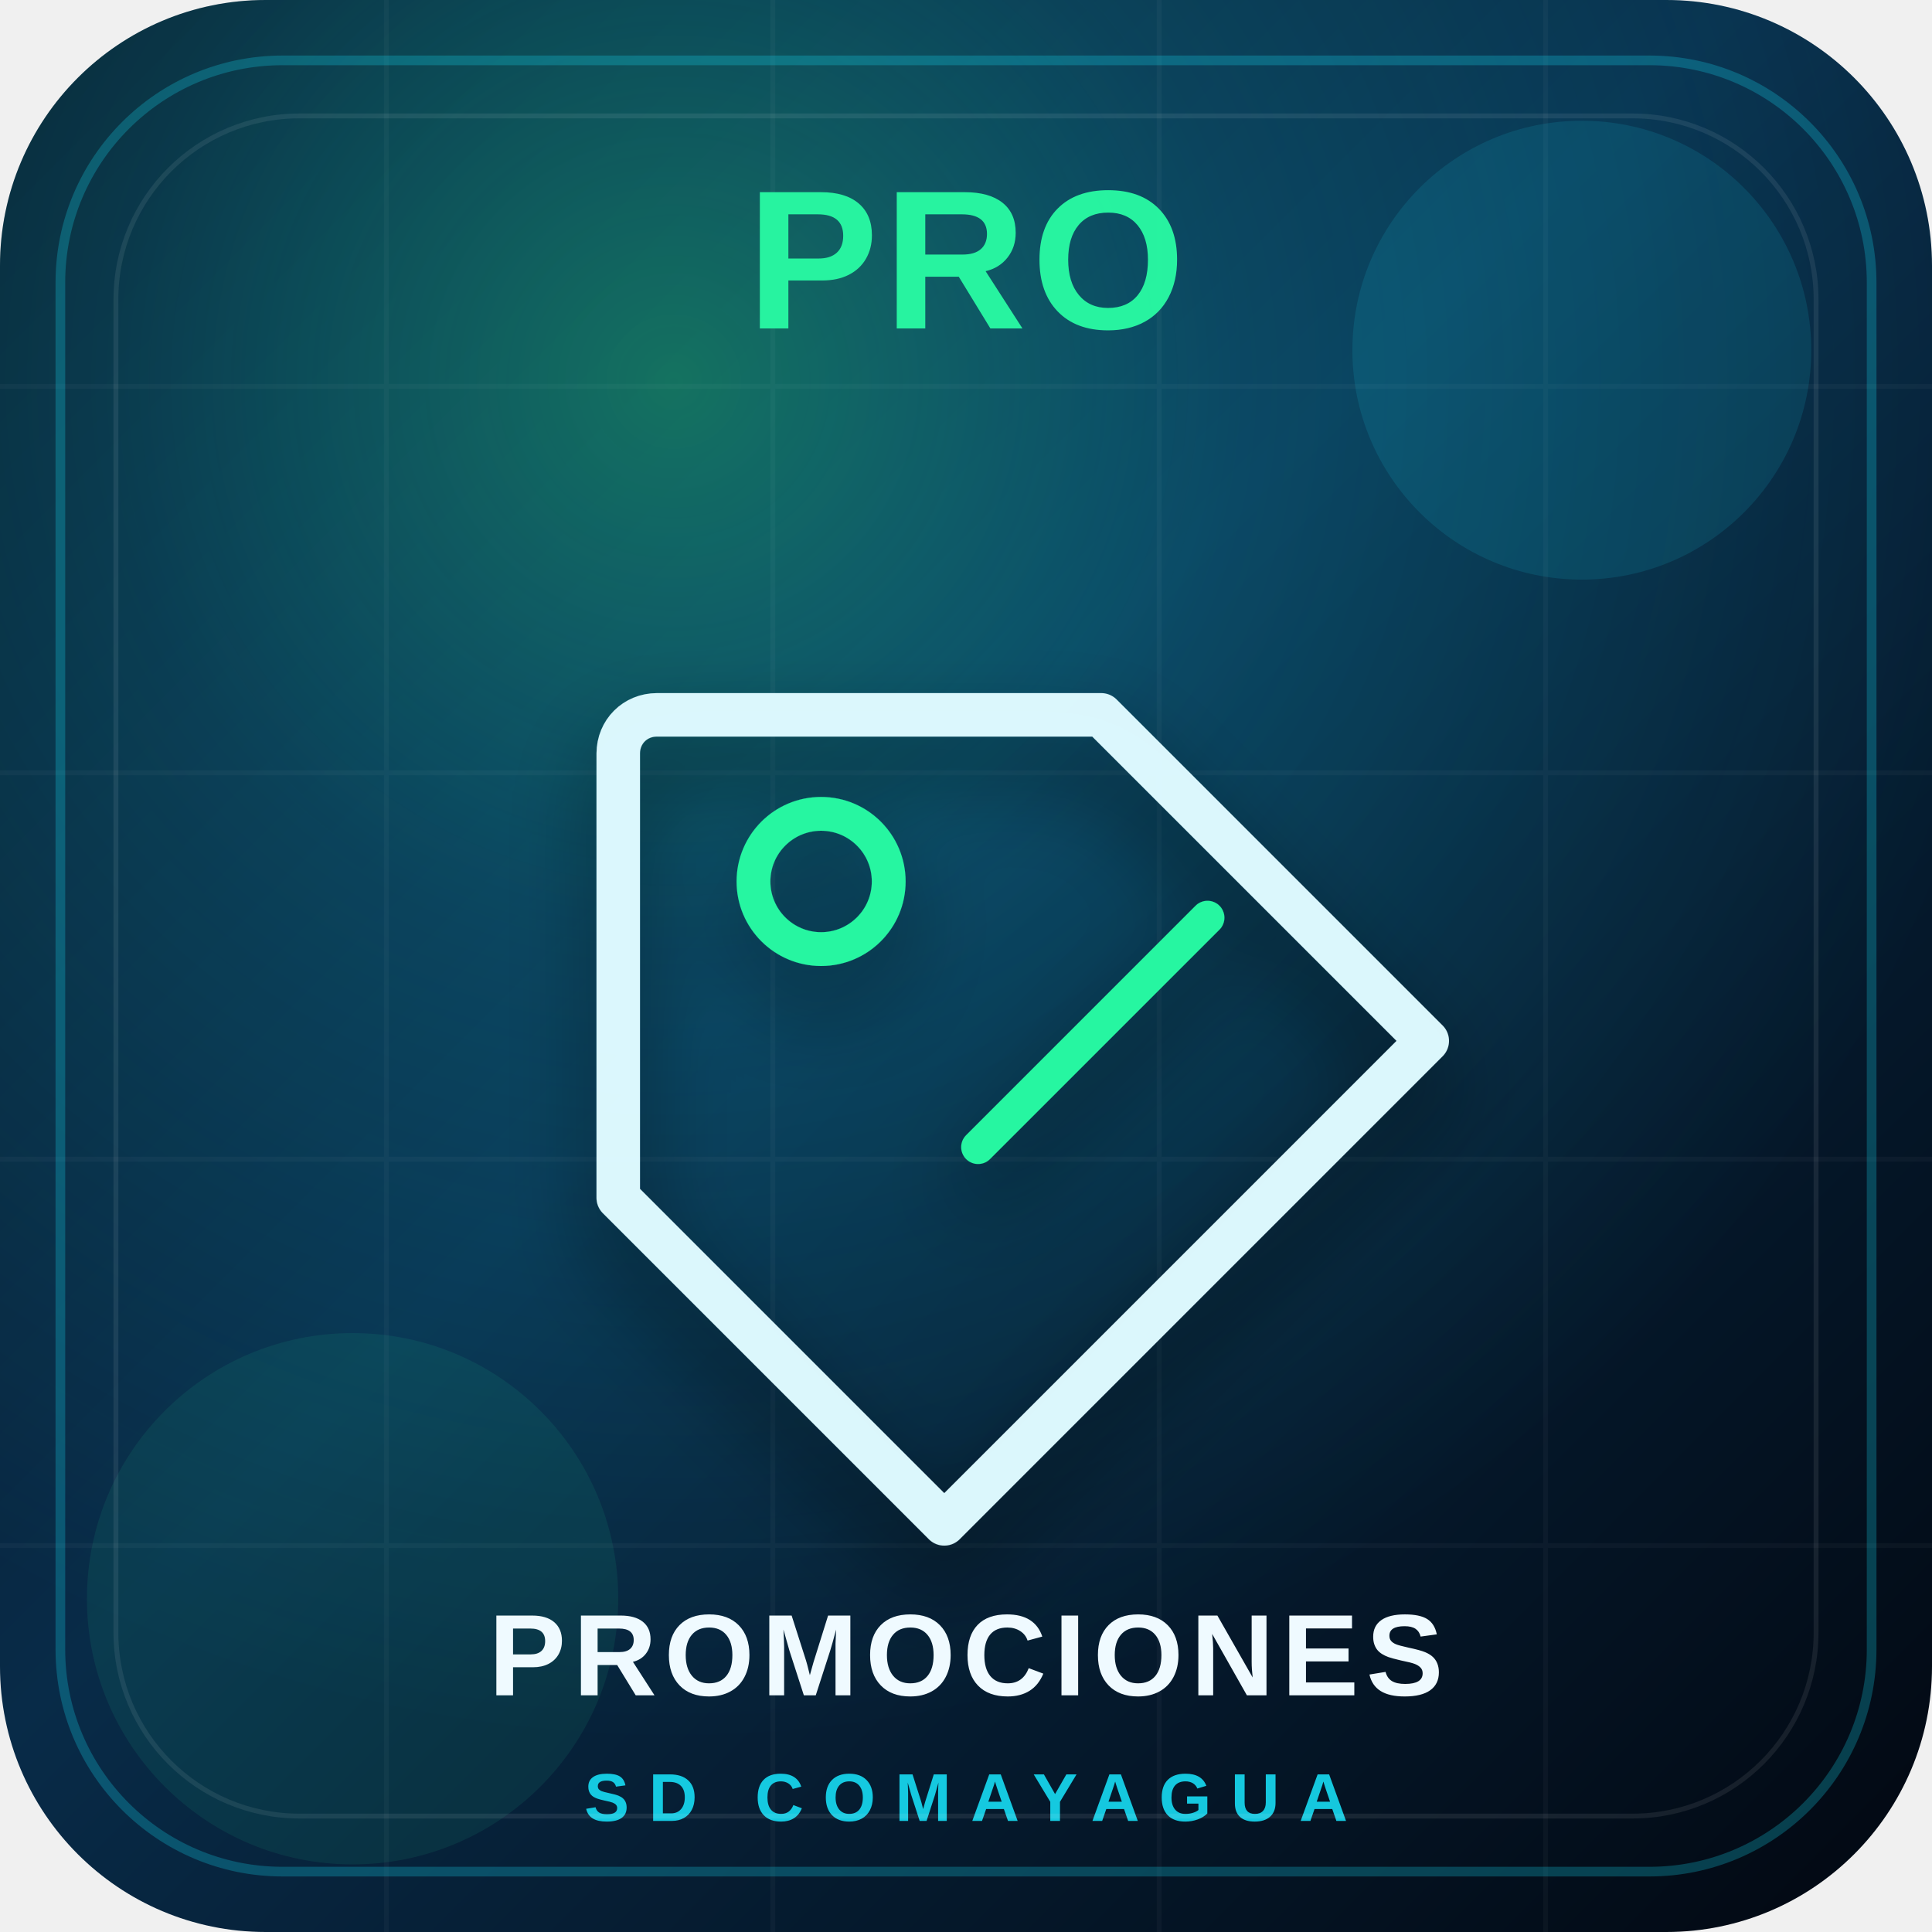
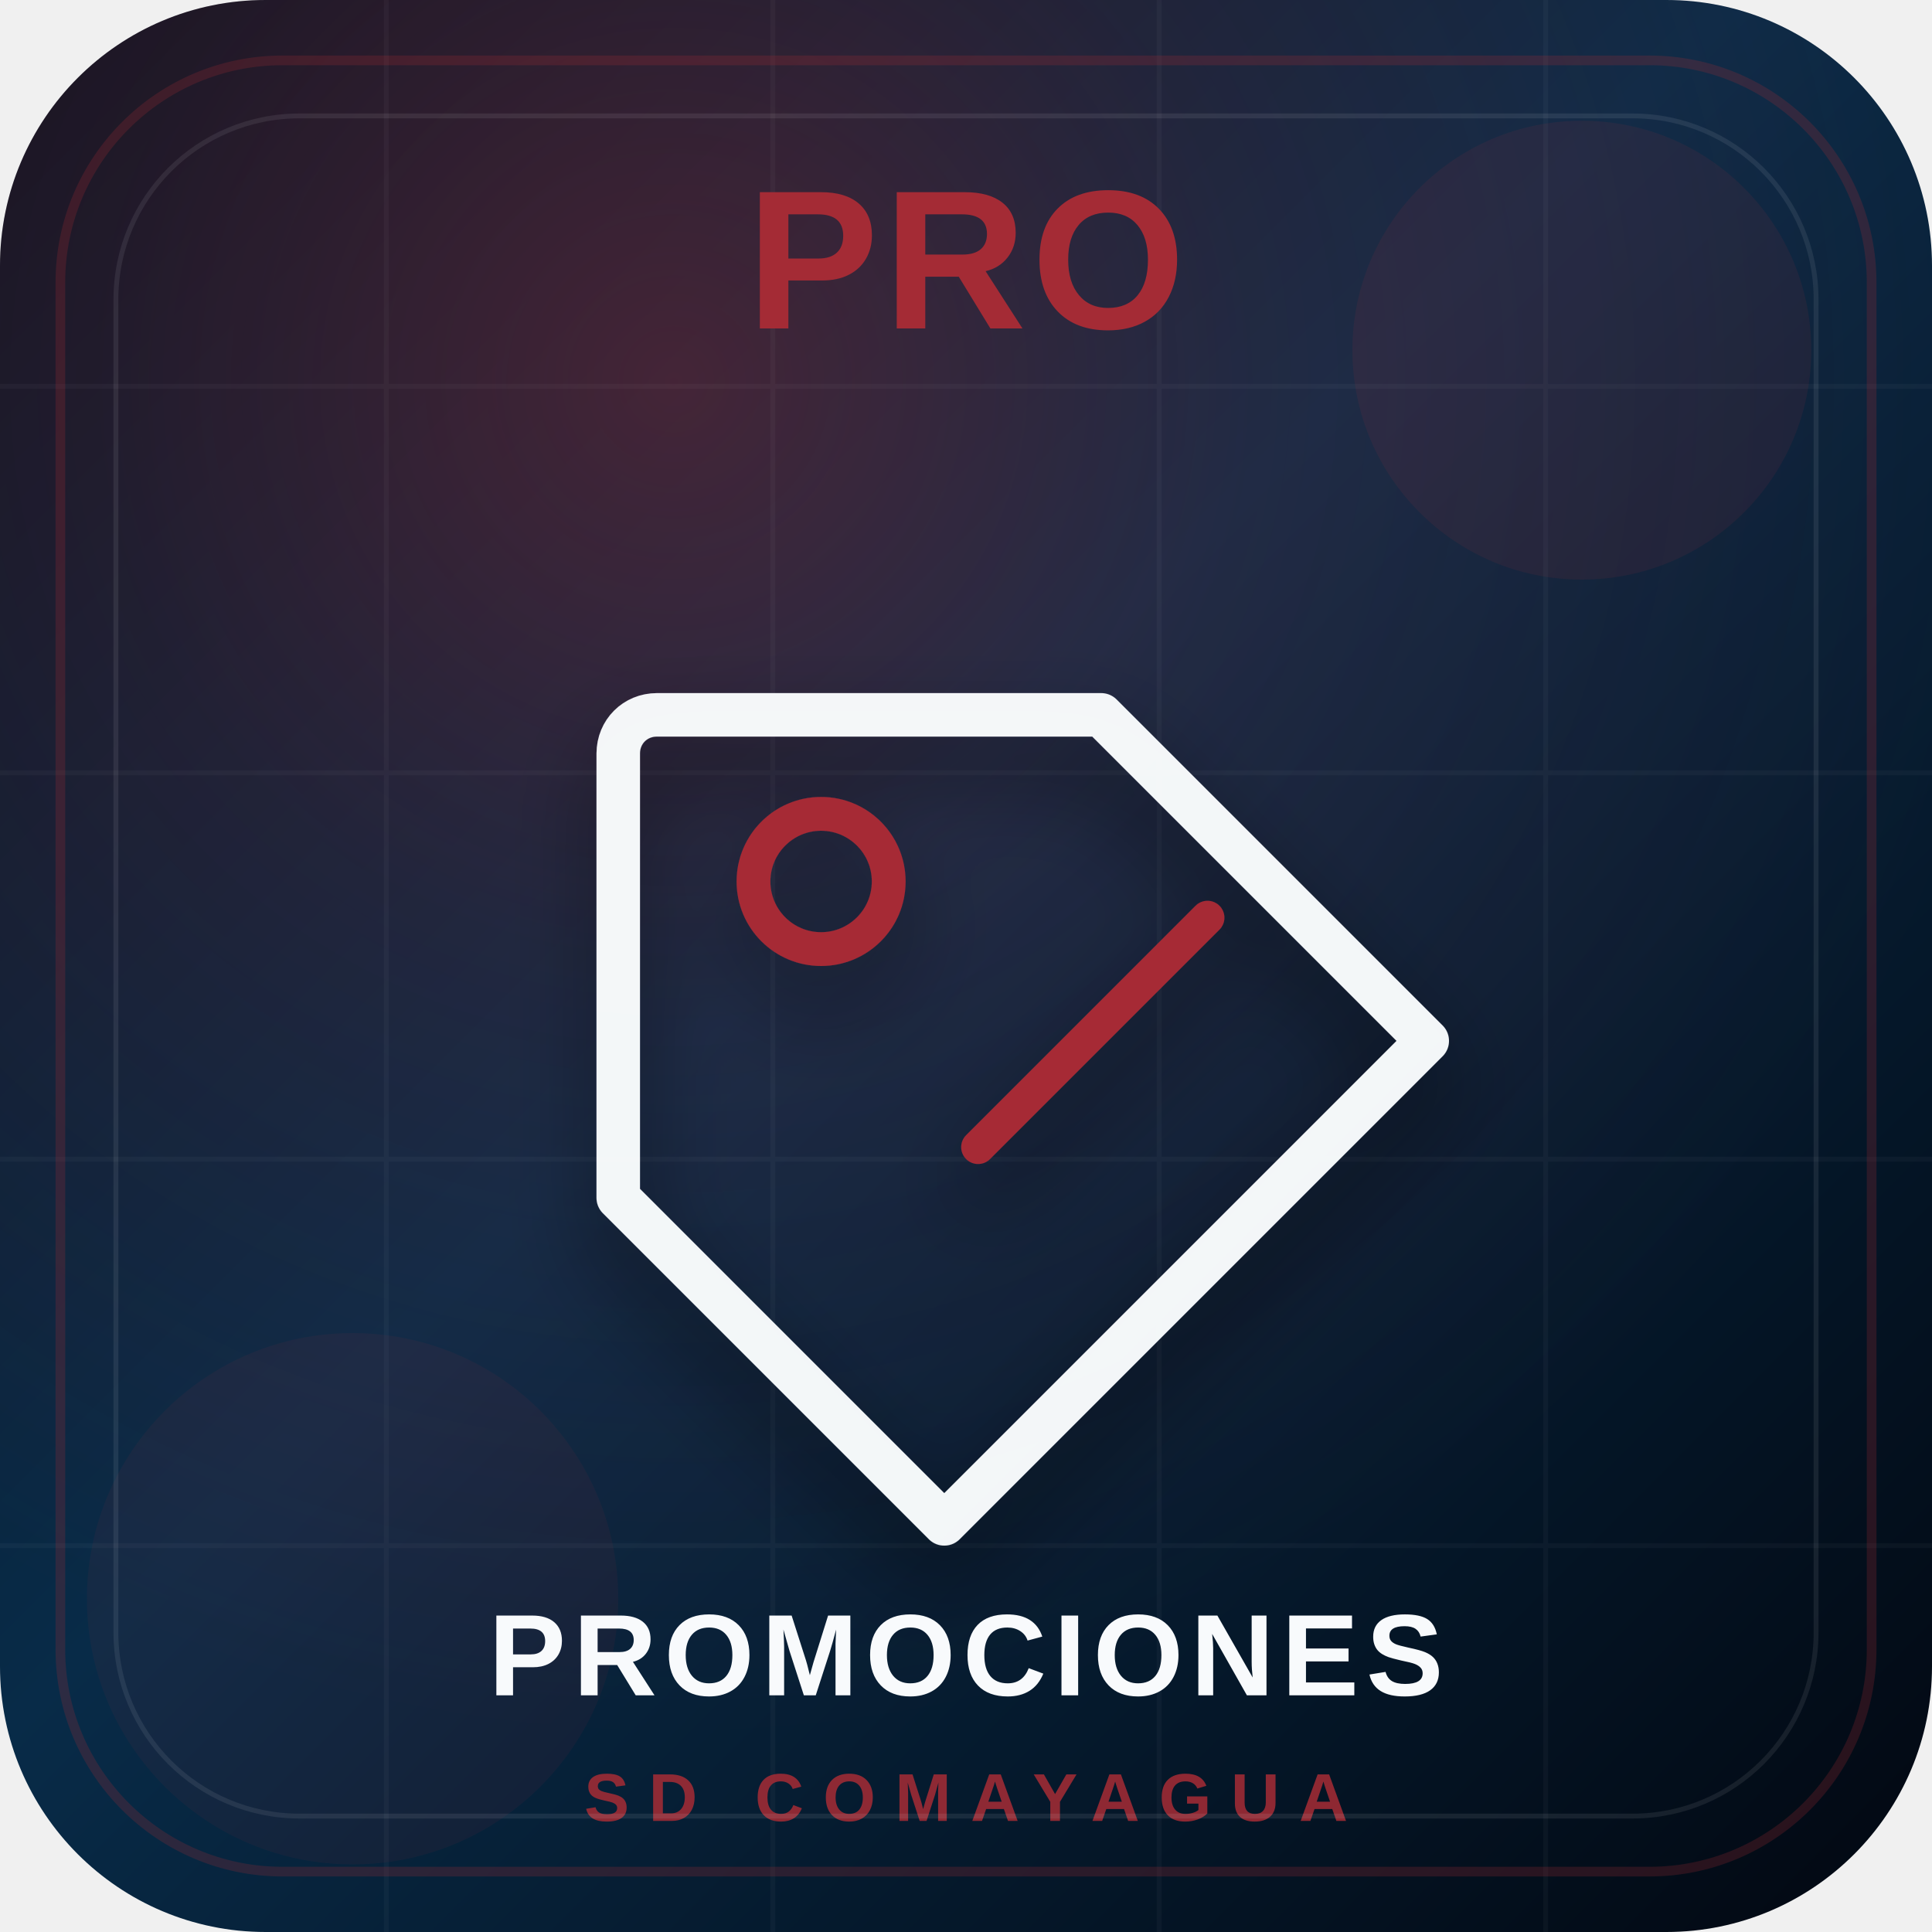
<svg xmlns="http://www.w3.org/2000/svg" viewBox="0 0 800 800" width="800" height="800" role="img" aria-label="Promociones SD Comayagua">
  <defs>
    <linearGradient id="bg" x1="0" y1="0" x2="1" y2="1">
      <stop offset="0" stop-color="#07111f" />
      <stop offset=".45" stop-color="#082b48" />
      <stop offset="1" stop-color="#020710" />
    </linearGradient>
    <radialGradient id="glow" cx="35%" cy="20%" r="70%">
-       <stop offset="0" stop-color="#28f6a1" stop-opacity=".38" />
-       <stop offset=".42" stop-color="#18e7ff" stop-opacity=".16" />
-       <stop offset="1" stop-color="#18e7ff" stop-opacity="0" />
+       <stop offset="0" stop-color="#a62b35" stop-opacity=".38" />
+       <stop offset=".42" stop-color="#a62b35" stop-opacity=".16" />
+       <stop offset="1" stop-color="#a62b35" stop-opacity="0" />
    </radialGradient>
    <filter id="shadow" x="-20%" y="-20%" width="140%" height="140%">
      <feDropShadow dx="0" dy="18" stdDeviation="18" flood-color="#000" flood-opacity=".45" />
    </filter>
  </defs>
  <rect width="800" height="800" rx="110" fill="url(#bg)" />
  <rect width="800" height="800" rx="110" fill="url(#glow)" />
  <path d="M0 160H800M0 320H800M0 480H800M0 640H800M160 0V800M320 0V800M480 0V800M640 0V800" stroke="#ffffff" stroke-opacity=".035" stroke-width="2" />
-   <circle cx="655" cy="145" r="95" fill="#18e7ff" opacity=".11" />
-   <circle cx="146" cy="662" r="110" fill="#28f6a1" opacity=".08" />
+   <circle cx="655" cy="145" r="95" fill="#a62b35" opacity=".11" />
+   <circle cx="146" cy="662" r="110" fill="#a62b35" opacity=".08" />
  <g filter="url(#shadow)">
-     <path fill="none" stroke="#dffaff" stroke-width="18" stroke-linecap="round" stroke-linejoin="round" opacity=".98" d="M272 296h184l135 135-200 200-135-135V312c0-9 7-16 16-16Z" />
-     <circle cx="340" cy="365" r="28" fill="none" stroke="#28f6a1" stroke-width="14" />
-     <path fill="none" stroke="#28f6a1" stroke-width="14" stroke-linecap="round" stroke-linejoin="round" d="M405 475l95-95" />
+     <path fill="none" stroke="#f8fafc" stroke-width="18" stroke-linecap="round" stroke-linejoin="round" opacity=".98" d="M272 296h184l135 135-200 200-135-135V312c0-9 7-16 16-16Z" />
+     <circle cx="340" cy="365" r="28" fill="none" stroke="#a62b35" stroke-width="14" />
+     <path fill="none" stroke="#a62b35" stroke-width="14" stroke-linecap="round" stroke-linejoin="round" d="M405 475l95-95" />
  </g>
-   <text x="400" y="702" text-anchor="middle" font-family="Arial Black, Rajdhani, Arial, sans-serif" font-size="48" font-weight="900" letter-spacing="3" fill="#effaff">PROMOCIONES</text>
-   <text x="400" y="136" text-anchor="middle" font-family="Arial Black, Rajdhani, Arial, sans-serif" font-size="82" font-weight="900" letter-spacing="2" fill="#28f6a1" opacity=".98">PRO</text>
-   <text x="400" y="754" text-anchor="middle" font-family="Rajdhani, Arial, sans-serif" font-size="28" font-weight="700" letter-spacing="8" fill="#18e7ff" opacity=".85">SD COMAYAGUA</text>
-   <rect x="25" y="25" width="750" height="750" rx="92" fill="none" stroke="#18e7ff" stroke-opacity=".24" stroke-width="4" />
+   <text x="400" y="702" text-anchor="middle" font-family="Arial Black, Rajdhani, Arial, sans-serif" font-size="48" font-weight="900" letter-spacing="3" fill="#f8fafc">PROMOCIONES</text>
+   <text x="400" y="136" text-anchor="middle" font-family="Arial Black, Rajdhani, Arial, sans-serif" font-size="82" font-weight="900" letter-spacing="2" fill="#a62b35" opacity=".98">PRO</text>
+   <text x="400" y="754" text-anchor="middle" font-family="Rajdhani, Arial, sans-serif" font-size="28" font-weight="700" letter-spacing="8" fill="#a62b35" opacity=".85">SD COMAYAGUA</text>
+   <rect x="25" y="25" width="750" height="750" rx="92" fill="none" stroke="#a62b35" stroke-opacity=".24" stroke-width="4" />
  <rect x="48" y="48" width="704" height="704" rx="76" fill="none" stroke="#ffffff" stroke-opacity=".08" stroke-width="2" />
</svg>
